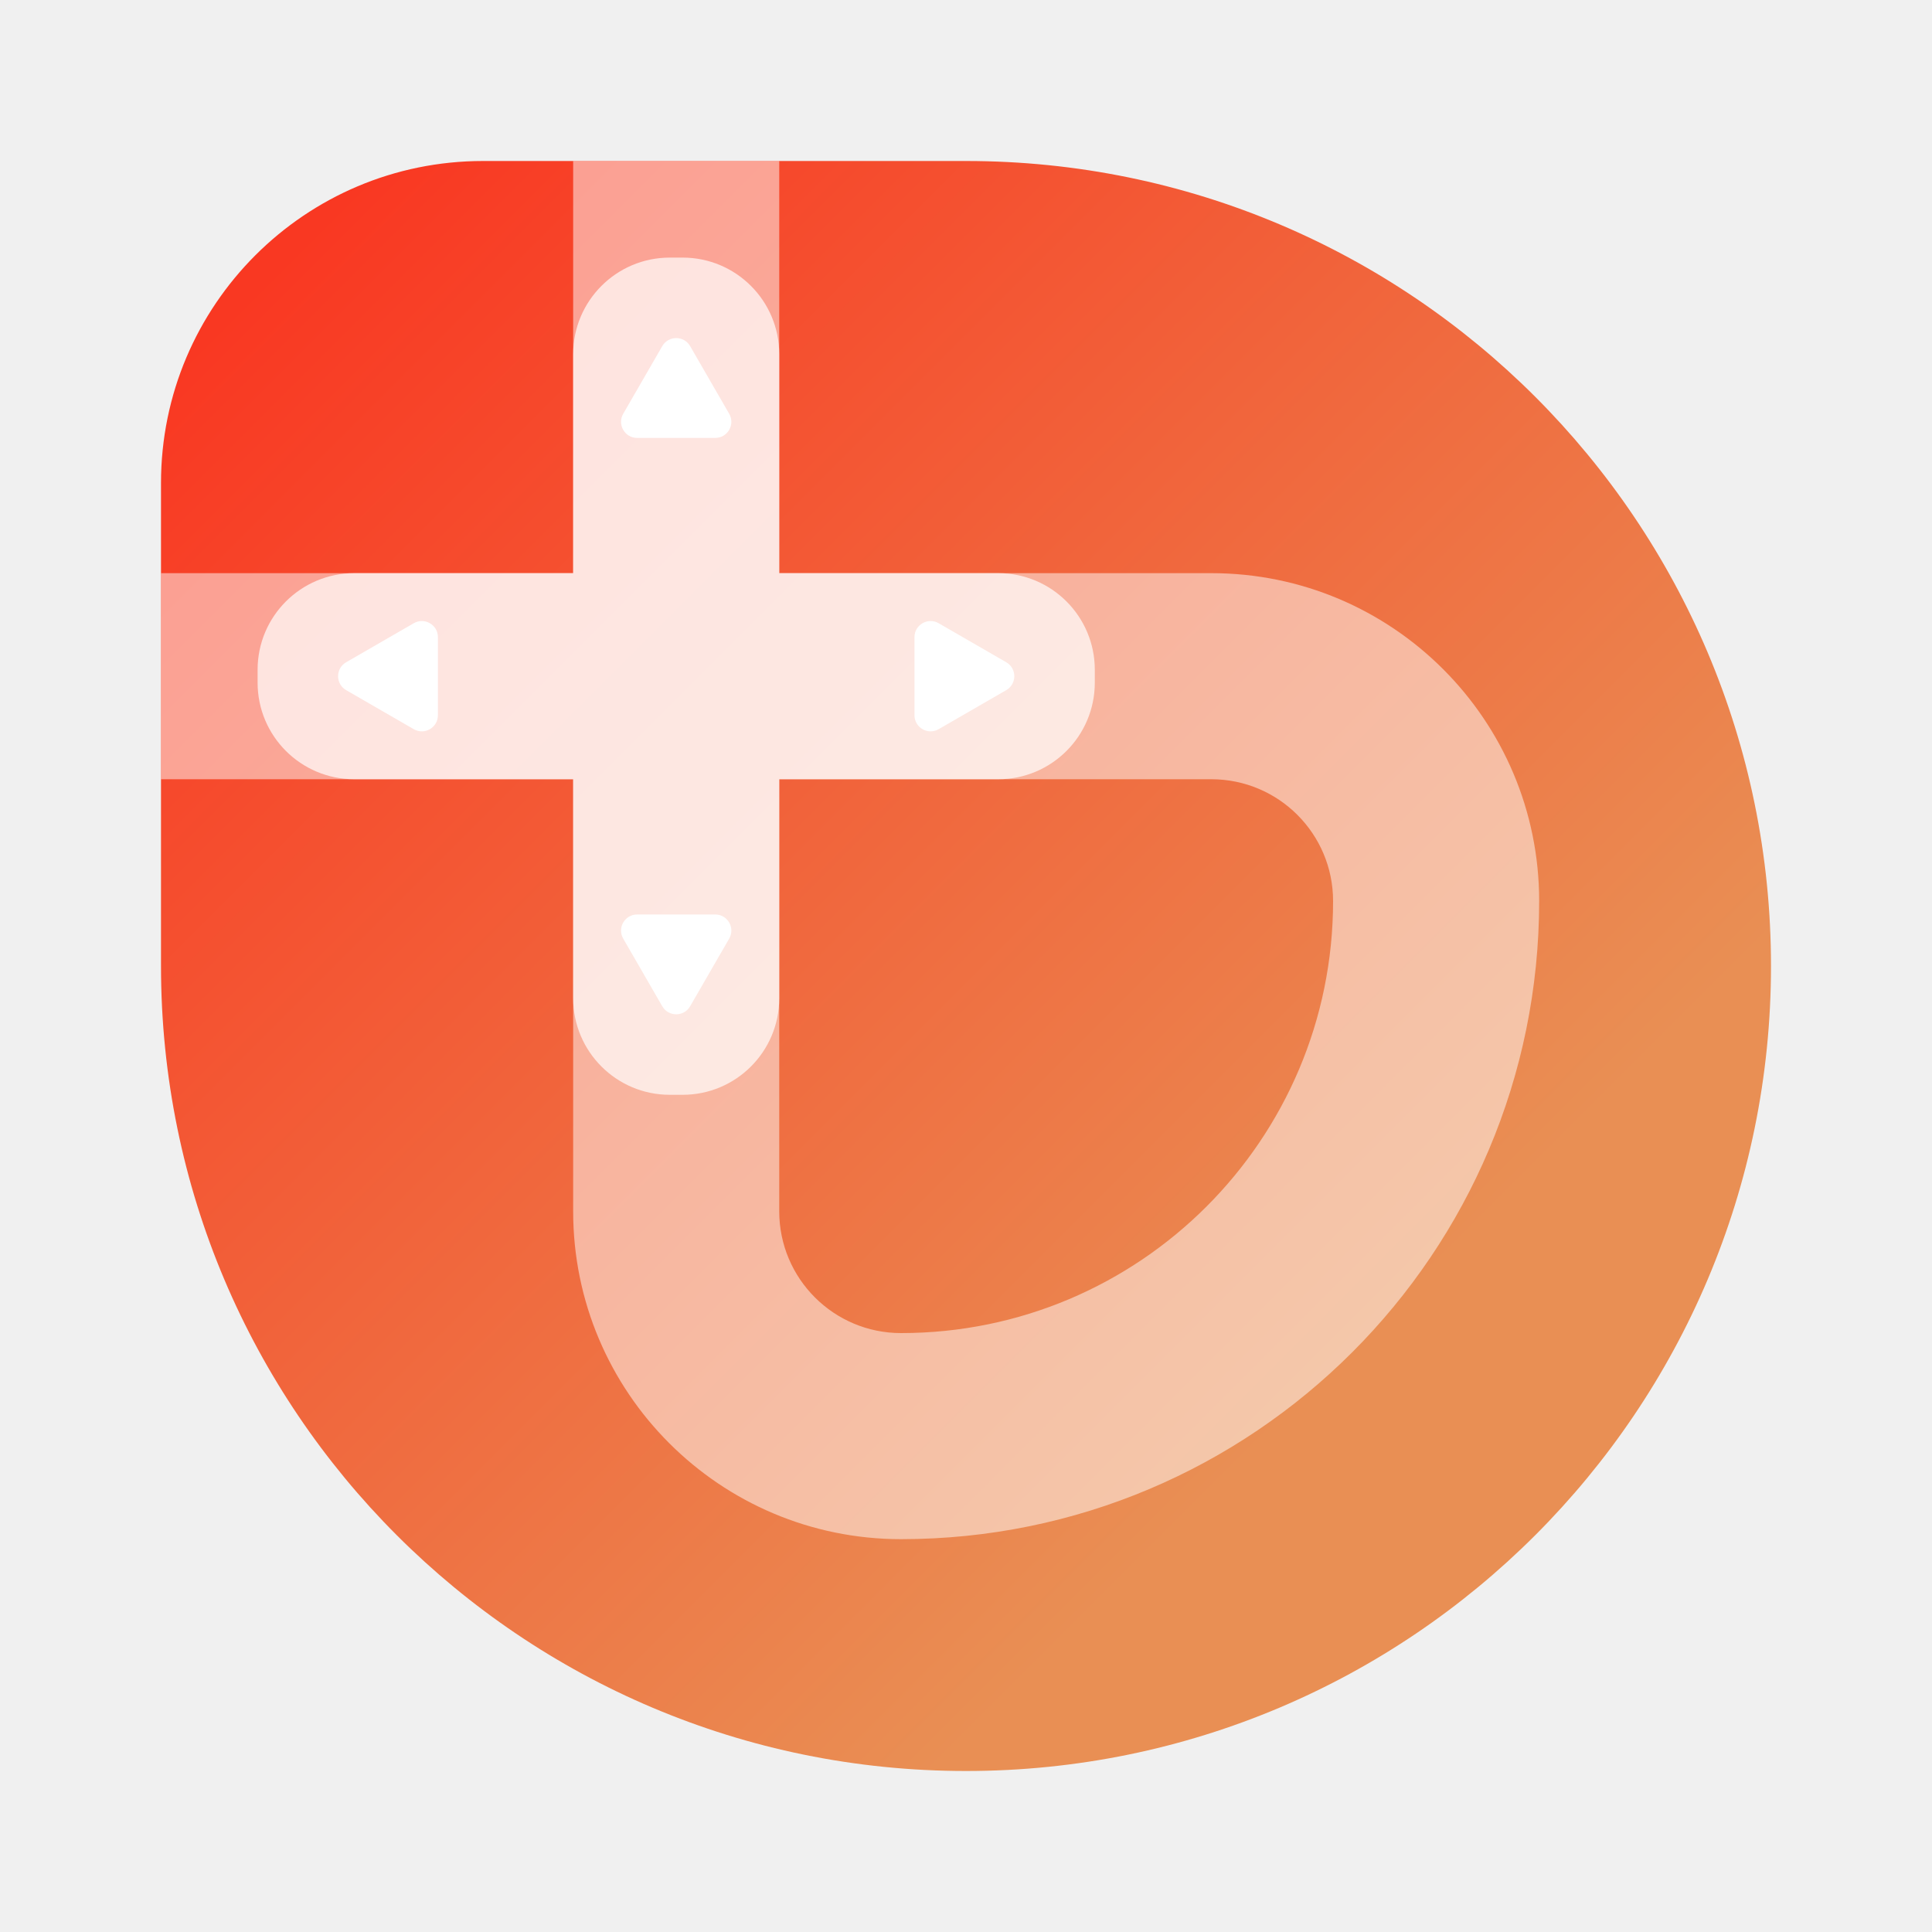
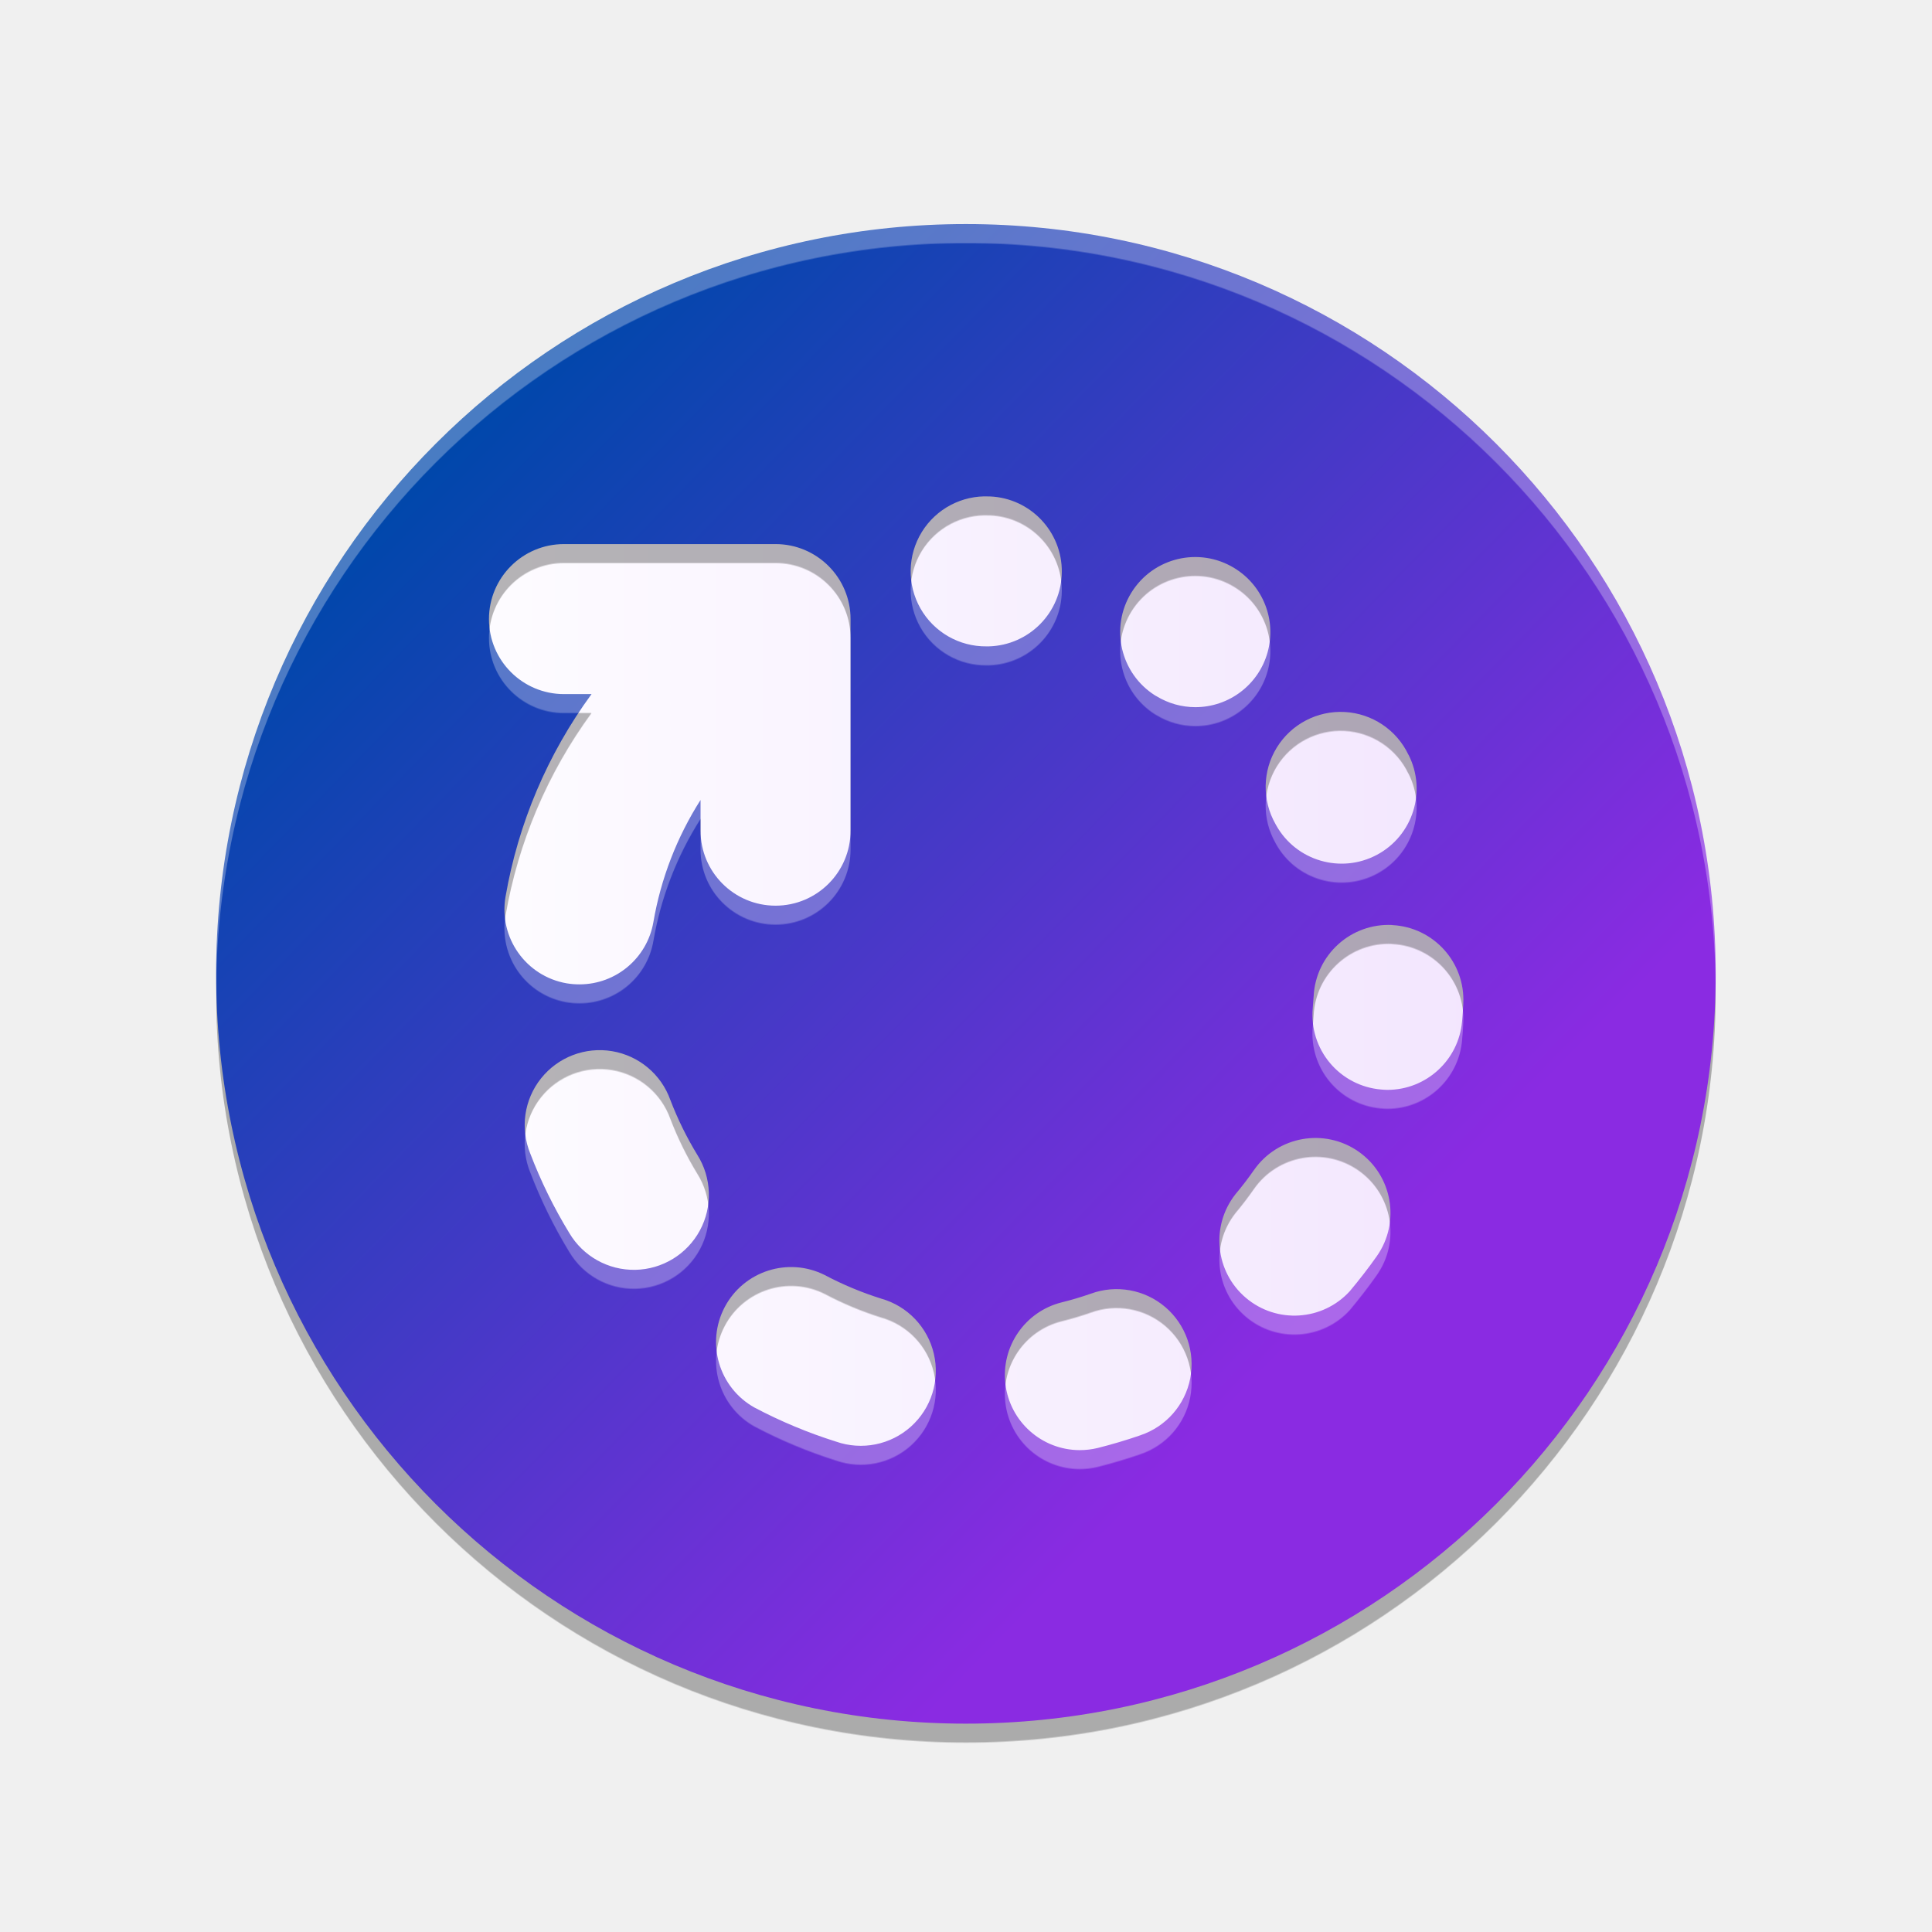
- <svg xmlns="http://www.w3.org/2000/svg" width="600" height="600" viewBox="0 0 600 600" fill="none" version="1.1" id="svg8">
-   <path d="M50 150C50 94.772 94.772 50 150 50H300C438.071 50 550 161.929 550 300V300C550 438.071 438.071 550 300 550V550C161.929 550 50 438.071 50 300V150Z" fill="url(#paint0_linear_1016_105)" id="path1" />
-   <path fill-rule="evenodd" clip-rule="evenodd" d="M178 50H242V178H376.185C432.416 178 478 223.584 478 279.815C478 389.269 389.27 478 279.815 478C223.584 478 178 432.416 178 376.185V242H50L50 178L178 178V50ZM242 242V376.185C242 397.07 258.93 414 279.815 414C353.923 414 414 353.923 414 279.815C414 258.93 397.07 242 376.185 242H242Z" fill="white" fill-opacity="0.5" id="path2" />
-   <path d="M242 110C242 93.431 228.569 80 212 80H208C191.431 80 178 93.431 178 110L178 178H110C93.431 178 80 191.431 80 208L80 212C80 228.569 93.431 242 110 242H178V310C178 326.569 191.431 340 208 340H212C228.569 340 242 326.569 242 310V242L310 242C326.569 242 340 228.569 340 212V208C340 191.431 326.569 178 310 178H242L242 110Z" fill="white" fill-opacity="0.7" id="path3" />
-   <path d="M312.5 205.67C315.833 207.594 315.833 212.406 312.5 214.33L291.5 226.454C288.167 228.379 284 225.973 284 222.124L284 197.876C284 194.027 288.167 191.621 291.5 193.546L312.5 205.67Z" fill="white" id="path4" />
-   <path d="M214.33 312.5C212.406 315.833 207.594 315.833 205.67 312.5L193.546 291.5C191.621 288.167 194.027 284 197.876 284L222.124 284C225.973 284 228.379 288.167 226.454 291.5L214.33 312.5Z" fill="white" id="path5" />
-   <path d="M205.67 107.5C207.594 104.167 212.406 104.167 214.33 107.5L226.454 128.5C228.379 131.833 225.973 136 222.124 136H197.876C194.027 136 191.621 131.833 193.546 128.5L205.67 107.5Z" fill="white" id="path6" />
-   <path d="M107.5 214.33C104.167 212.406 104.167 207.594 107.5 205.67L128.5 193.546C131.833 191.621 136 194.027 136 197.876L136 222.124C136 225.973 131.833 228.379 128.5 226.454L107.5 214.33Z" fill="white" id="path7" />
-   <defs id="defs8">
-     <linearGradient id="paint0_linear_1016_105" x1="50" y1="50" x2="550" y2="550" gradientUnits="userSpaceOnUse">
-       <stop offset="0.068" stop-color="#0047AB" id="stop7" style="stop-color:#f93822;stop-opacity:1;" />
-       <stop offset="0.741" stop-color="#8A2BE2" id="stop8" style="stop-color:#e98f54;stop-opacity:1;" />
+ <svg xmlns="http://www.w3.org/2000/svg" xmlns:xlink="http://www.w3.org/1999/xlink" fill="#000000" width="800" height="800" viewBox="-1.7 0 20.4 20.4" class="cf-icon-svg" version="1.1" id="svg1">
+   <defs id="defs1">
+     <linearGradient id="linearGradient10">
+       <stop style="stop-color:#ffffff;stop-opacity:1;" offset="0" id="stop10" />
+       <stop style="stop-color:#f1e3fe;stop-opacity:1;" offset="1" id="stop11" />
    </linearGradient>
+     <linearGradient id="linearGradient6">
+       <stop style="stop-color:#294528;stop-opacity:1;" offset="0" id="stop6" />
+       <stop style="stop-color:#000000;stop-opacity:1;" offset="1" id="stop7" />
+     </linearGradient>
+     <linearGradient id="linearGradient1">
+       <stop style="stop-color:#0047ab;stop-opacity:1;" offset="0" id="stop1" />
+       <stop style="stop-color:#8a2be2;stop-opacity:1;" offset="1" id="stop2" />
+     </linearGradient>
+     <linearGradient xlink:href="#linearGradient1" id="linearGradient2" x1="2.857" y1="4.882" x2="12.168" y2="13.97" gradientUnits="userSpaceOnUse" />
+     <linearGradient xlink:href="#linearGradient6" id="linearGradient7" x1="1.761" y1="3.842" x2="15.253" y2="16.474" gradientUnits="userSpaceOnUse" />
+     <linearGradient xlink:href="#linearGradient10" id="linearGradient11" x1="1.715" y1="10.157" x2="15.387" y2="10.157" gradientUnits="userSpaceOnUse" />
+     <filter style="color-interpolation-filters:sRGB;" id="filter2" x="0" y="0" width="1" height="1.025">
+       <feFlood result="flood" in="SourceGraphic" flood-opacity="0.286" flood-color="rgb(255,255,255)" id="feFlood1" />
+       <feGaussianBlur result="blur" in="SourceGraphic" stdDeviation="0" id="feGaussianBlur1" />
+       <feOffset result="offset" in="blur" dx="0" dy="0.2" id="feOffset1" />
+       <feComposite result="comp1" operator="out" in="flood" in2="offset" id="feComposite1" />
+       <feComposite result="fbSourceGraphic" operator="atop" in="comp1" in2="SourceGraphic" id="feComposite2" />
+       <feColorMatrix result="fbSourceGraphicAlpha" in="fbSourceGraphic" values="0 0 0 -1 0 0 0 0 -1 0 0 0 0 -1 0 0 0 0 1 0" id="feColorMatrix2" />
+       <feFlood id="feFlood2" result="flood" in="fbSourceGraphic" flood-opacity="0.286" flood-color="rgb(0,0,0)" />
+       <feGaussianBlur id="feGaussianBlur2" result="blur" in="fbSourceGraphic" stdDeviation="0" />
+       <feOffset id="feOffset2" result="offset" in="blur" dx="0" dy="0.2" />
+       <feComposite id="feComposite3" result="comp1" operator="in" in="flood" in2="offset" />
+       <feComposite id="feComposite4" result="comp2" operator="over" in="fbSourceGraphic" in2="comp1" />
+     </filter>
  </defs>
+   <ellipse style="display:inline;fill:url(#linearGradient11);stroke:url(#linearGradient7);stroke-width:0.025" id="path2" ry="6.36" rx="6.823" cy="10.157" cx="8.551" mask="none" />
+   <path d="M 16.416,10.283 A 7.917,7.917 0 1 1 8.5,2.366 7.916,7.916 0 0 1 16.416,10.283 Z M 4.546,7.329 a 5.084,5.084 0 0 0 -0.908,2.139 0.792,0.792 0 0 0 0.646,0.915 0.813,0.813 0 0 0 0.135,0.011 0.792,0.792 0 0 0 0.78,-0.657 3.506,3.506 0 0 1 0.498,-1.29 v 0.324 a 0.792,0.792 0 0 0 1.584,0 V 6.537 A 0.792,0.792 0 0 0 6.489,5.745 H 4.255 a 0.792,0.792 0 0 0 0,1.584 z m 1.117,4.865 a 3.548,3.548 0 0 1 -0.285,-0.58 0.792,0.792 0 1 0 -1.479,0.566 5.097,5.097 0 0 0 0.412,0.839 0.792,0.792 0 1 0 1.352,-0.825 z m 1.941,1.518 a 3.54,3.54 0 0 1 -0.596,-0.249 0.792,0.792 0 0 0 -0.742,1.399 5.163,5.163 0 0 0 0.862,0.36 0.792,0.792 0 1 0 0.476,-1.51 z M 8.74,6.825 A 0.792,0.792 0 0 0 8.754,5.242 H 8.746 A 0.792,0.792 0 1 0 8.718,6.825 h 0.007 z m 1.601,8.33 a 0.792,0.792 0 1 0 -0.523,-1.495 3.381,3.381 0 0 1 -0.309,0.092 0.792,0.792 0 0 0 0.19,1.56 0.806,0.806 0 0 0 0.193,-0.023 c 0.151,-0.038 0.302,-0.083 0.45,-0.134 z M 10.922,7.467 A 0.792,0.792 0 0 0 11.336,6 L 11.333,5.998 a 0.792,0.792 0 0 0 -0.835,1.346 l 0.013,0.007 a 0.787,0.787 0 0 0 0.411,0.116 z m 1.722,4.692 a 0.792,0.792 0 0 0 -1.103,0.195 3.574,3.574 0 0 1 -0.196,0.256 0.792,0.792 0 0 0 1.208,1.023 c 0.1,-0.12 0.197,-0.244 0.286,-0.371 A 0.792,0.792 0 0 0 12.644,12.159 Z M 11.768,8.701 11.775,8.714 A 0.792,0.792 0 0 0 13.173,7.97 L 13.171,7.968 a 0.792,0.792 0 1 0 -1.403,0.733 z m 1.233,1.066 a 0.792,0.792 0 0 0 -0.83,0.75 3.623,3.623 0 0 1 -0.01,0.13 0.791,0.791 0 0 0 0.72,0.857 0.767,0.767 0 0 0 0.07,0.004 0.792,0.792 0 0 0 0.787,-0.723 c 0.006,-0.062 0.01,-0.124 0.013,-0.187 a 0.791,0.791 0 0 0 -0.75,-0.83 z" id="path3" style="display:inline;fill:url(#linearGradient2);filter:url(#filter2)" />
</svg>
